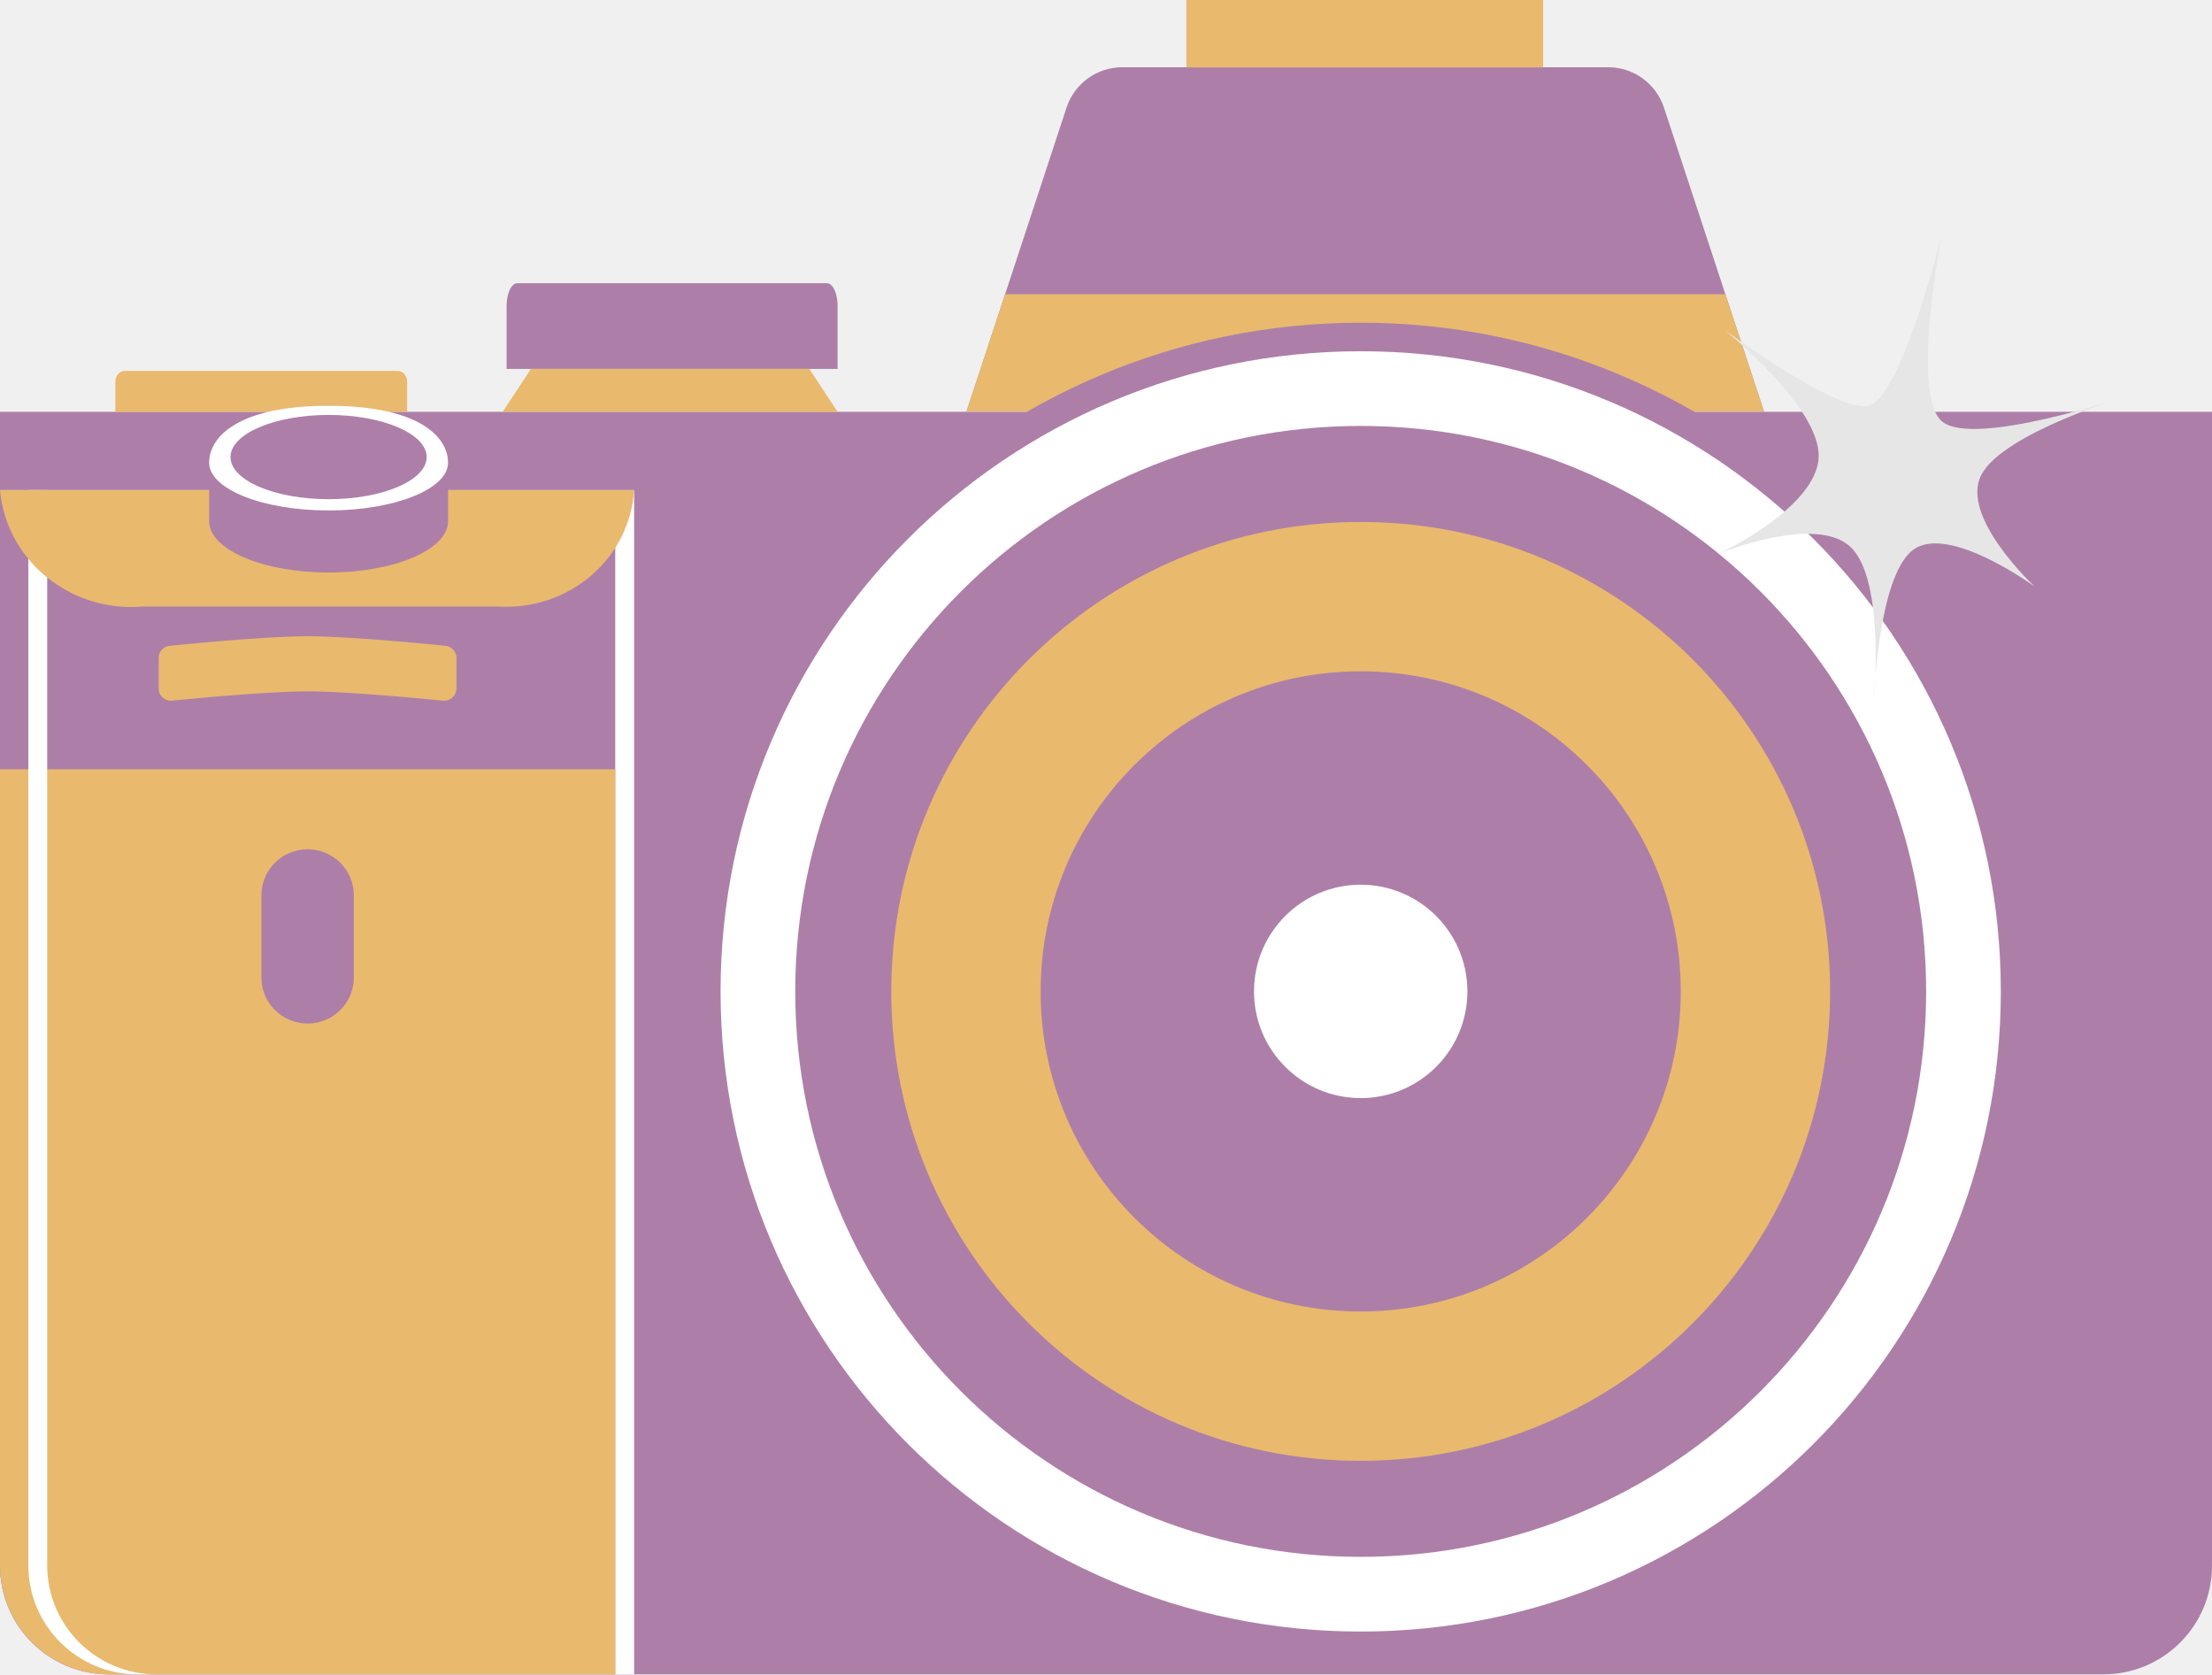
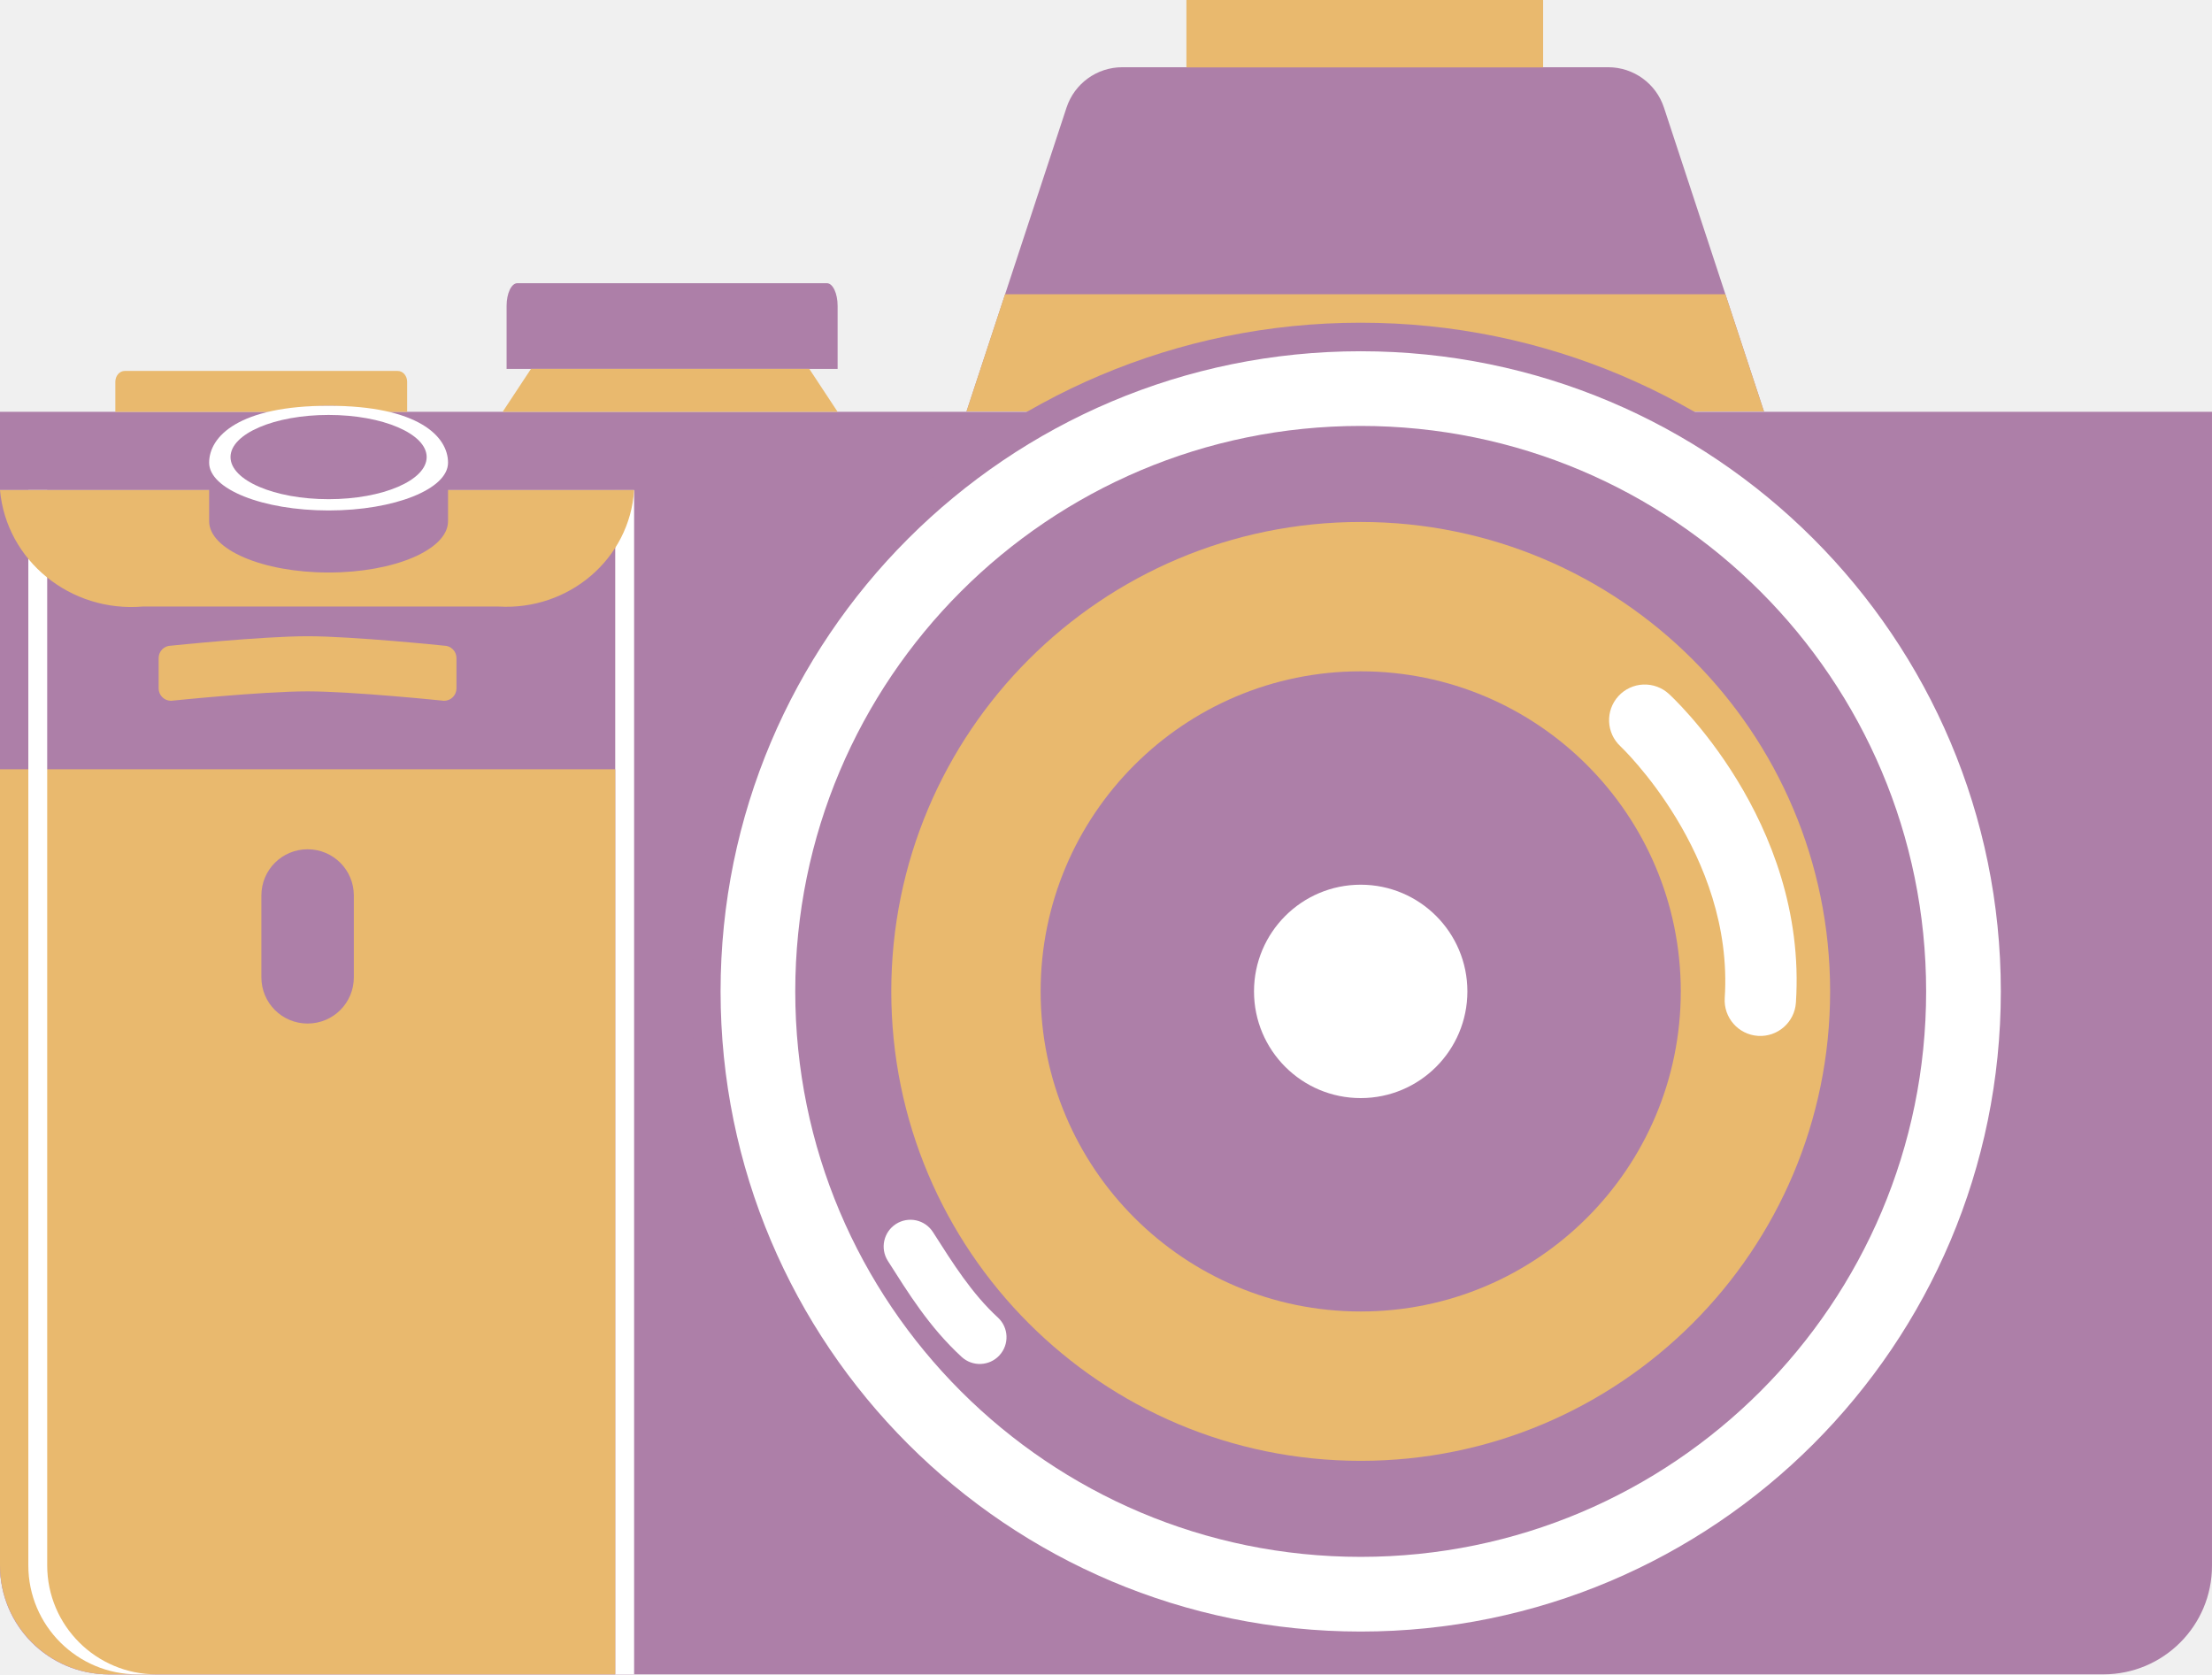
<svg xmlns="http://www.w3.org/2000/svg" width="123.983mm" height="93.844mm" viewBox="0 0 123.983 93.844" version="1.1" id="svg49757">
  <defs id="defs49754">
    </defs>
  <g id="layer1" transform="translate(65.18053,-169.9478)">
    <g id="g1784">
      <path id="path33516" style="vector-effect:none;fill:#ad7fa8;fill-opacity:1;fill-rule:evenodd;stroke:none;stroke-width:0.5;stroke-opacity:1;stop-color:#000000" d="M -65.181,193.03 H 58.802 v 64.676 a 6.085,6.085 0 0 1 -6.085,6.085 H -59.095 a 6.085,6.085 0 0 1 -6.085,-6.085 z" />
      <path id="path47012" d="M -65.181,197.415 H -29.638 v 66.377 h -29.413 c -3.385,0 -6.129,-2.736 -6.129,-6.111 z" style="font-variation-settings:normal;vector-effect:none;fill:#ffffff;fill-opacity:1;fill-rule:evenodd;stroke:none;stroke-width:0.499;stroke-linecap:butt;stroke-linejoin:miter;stroke-miterlimit:4;stroke-dasharray:none;stroke-dashoffset:0;stroke-opacity:1;stop-color:#000000" />
      <path id="path33518" d="m -65.181,197.415 h 34.484 v 66.377 h -28.355 a 6.129,6.111 0 0 1 -6.129,-6.111 z" style="font-variation-settings:normal;vector-effect:none;fill:#ad7fa8;fill-opacity:1;fill-rule:evenodd;stroke:none;stroke-width:0.499;stroke-linecap:butt;stroke-linejoin:miter;stroke-miterlimit:4;stroke-dasharray:none;stroke-dashoffset:0;stroke-opacity:1;stop-color:#000000" />
      <path id="path33522" style="vector-effect:none;fill:#e9b96e;fill-opacity:1;fill-rule:evenodd;stroke:none;stroke-width:0.535;stop-color:#000000" d="m -58.187,190.738 h 15.298 a 0.529,0.607 0 0 1 0.529,0.607 v 1.686 h -16.356 v -1.686 a 0.529,0.607 0 0 1 0.529,-0.607 z" />
      <path id="path33524" style="vector-effect:none;fill:#ad7fa8;fill-opacity:1;fill-rule:evenodd;stroke:none;stroke-width:0.825;stop-color:#000000" d="m -36.185,185.821 h 17.353 a 0.6,1.271 0 0 1 0.6,1.271 v 3.532 h -18.554 v -3.532 a 0.6,1.271 0 0 1 0.6,-1.271 z" />
      <path id="path33526" style="vector-effect:none;fill:#e9b96e;fill-opacity:1;fill-rule:evenodd;stroke:none;stroke-width:0.5;stop-color:#000000" d="m -35.419,190.623 h 15.6 l 1.587,2.407 h -18.775 z" />
      <path id="path33528" style="vector-effect:none;fill:#ad7fa8;fill-opacity:1;fill-rule:evenodd;stroke:none;stroke-width:0.532;stop-color:#000000" d="m -2.277,173.716 h 27.236 a 3.291,3.291 0 0 1 3.126,2.262 l 5.606,17.032 h -44.698 l 5.606,-17.032 a 3.291,3.291 0 0 1 3.126,-2.262 z" />
      <path id="path33530" style="vector-effect:none;fill:#e9b96e;fill-opacity:1;fill-rule:evenodd;stroke:none;stroke-width:0.475;stop-color:#000000" d="m 1.318,169.948 h 19.994 v 3.778 H 1.318 Z" />
      <path id="path33532" style="vector-effect:none;fill:#e9b96e;fill-opacity:1;fill-rule:evenodd;stroke:none;stroke-width:0.532;stop-color:#000000" d="m -8.846,186.439 -2.163,6.571 h 44.699 l -2.163,-6.571 z" />
      <path id="path33534" style="font-variation-settings:normal;fill:#e9b96e;fill-opacity:1;fill-rule:evenodd;stroke:none;stroke-width:1.5;stroke-linecap:butt;stroke-linejoin:miter;stroke-miterlimit:4;stroke-dasharray:none;stroke-dashoffset:0;stroke-opacity:1;stop-color:#000000" d="m -65.181,213.063 v 44.6 a 6.129,6.129 0 0 0 6.129,6.129 h 28.355 v -50.729 z" />
      <path id="path1226" style="font-variation-settings:normal;vector-effect:none;fill:#ffffff;fill-opacity:1;fill-rule:evenodd;stroke:none;stroke-width:0.499;stroke-linecap:butt;stroke-linejoin:miter;stroke-miterlimit:4;stroke-dasharray:none;stroke-dashoffset:0;stroke-opacity:1;stop-color:#000000" d="m -63.593,197.415 v 60.266 c 1e-6,3.375 2.744,6.111 6.129,6.111 h 1.058 a 6.129,6.111 0 0 1 -6.129,-6.111 v -60.266 z" />
      <path id="path33520" style="vector-effect:none;fill:#e9b96e;fill-opacity:1;fill-rule:evenodd;stroke:none;stroke-width:0.508;stop-color:#000000" d="m -65.181,197.415 h 35.542 a 7.178,6.964 0 0 1 -7.602,6.528 h -19.928 a 7.398,7.178 0 0 1 -8.012,-6.528 z" />
      <path id="path33536" style="vector-effect:none;fill:#ad7fa8;fill-opacity:1;fill-rule:evenodd;stroke:none;stroke-width:0.5;stop-color:#000000" d="m -47.939,217.548 c 1.436,0 2.591,1.156 2.591,2.591 v 4.585 c 0,1.436 -1.156,2.591 -2.591,2.591 -1.436,0 -2.591,-1.156 -2.591,-2.591 v -4.585 c 0,-1.436 1.156,-2.591 2.591,-2.591 z" />
      <path id="path33538" style="vector-effect:none;fill:#e9b96e;fill-opacity:1;fill-rule:evenodd;stroke:none;stroke-width:0.5;stop-color:#000000" d="m -55.591,206.136 c 0,0 5.099,-0.529 7.649,-0.529 2.55,0 7.649,0.529 7.649,0.529 0.387,0 0.698,0.311 0.698,0.698 v 1.694 c 0,0.387 -0.311,0.698 -0.698,0.698 0,0 -5.099,-0.529 -7.649,-0.529 -2.55,0 -7.649,0.529 -7.649,0.529 -0.387,0 -0.698,-0.311 -0.698,-0.698 v -1.694 c 0,-0.387 0.311,-0.698 0.698,-0.698 z" />
      <path id="path33540" style="vector-effect:non-scaling-stroke;fill:#ad7fa8;fill-opacity:1;fill-rule:evenodd;stroke:none;stroke-width:0.002;-inkscape-stroke:hairline;paint-order:stroke fill markers" d="m -46.763,192.689 c -3.698,-6e-5 -6.695,1.816 -6.695,3.404 2.6e-4,0.25 2.6e-4,2.818 0,3.068 1.6e-4,1.588 2.998,2.875 6.695,2.875 3.697,-7e-5 6.695,-1.287 6.695,-2.875 -1.1e-4,-0.25 -1.1e-4,-2.818 0,-3.068 -1.7e-4,-1.588 -2.997,-3.404 -6.695,-3.404 z" />
      <path id="path33542" style="vector-effect:non-scaling-stroke;fill:#ffffff;fill-opacity:1;fill-rule:evenodd;stroke:none;stroke-width:0.002;-inkscape-stroke:hairline;paint-order:stroke fill markers" d="m -40.068,195.881 c -10e-6,1.478 -2.997,2.677 -6.695,2.677 -3.697,0 -6.695,-1.198 -6.695,-2.677 0,-1.478 1.676,-3.191 6.695,-3.191 5.019,0 6.695,1.713 6.695,3.191 z" />
      <ellipse style="vector-effect:non-scaling-stroke;fill:#ad7fa8;fill-opacity:1;fill-rule:evenodd;stroke:none;stroke-width:0.001;-inkscape-stroke:hairline;paint-order:stroke fill markers" id="ellipse33544" cx="-46.763" cy="195.565" rx="5.497" ry="2.361" />
      <g id="g33556" style="stroke:none" transform="translate(-171.5101,-82.61556)">
        <ellipse style="fill:#ffffff;fill-opacity:1;fill-rule:evenodd;stroke:#ad7fa8;stroke-width:3.2;stroke-miterlimit:4;stroke-dasharray:none;stroke-opacity:1;paint-order:stroke fill markers" id="circle33546" cx="182.597" cy="308.129" rx="35.879" ry="35.879" />
-         <circle style="vector-effect:non-scaling-stroke;fill:#ad7fa8;fill-opacity:1;fill-rule:evenodd;stroke:none;stroke-width:0.001;-inkscape-stroke:hairline;paint-order:stroke fill markers" id="circle33548" cx="182.597" cy="308.129" r="31.693" />
-         <circle style="vector-effect:non-scaling-stroke;fill:#e9b96e;fill-opacity:1;fill-rule:evenodd;stroke:none;stroke-width:0.001;-inkscape-stroke:hairline;paint-order:stroke fill markers" id="circle33550" cx="182.597" cy="308.129" r="26.311" />
+         <g id="g4487">
+           <circle style="vector-effect:non-scaling-stroke;fill:#ad7fa8;fill-opacity:1;fill-rule:evenodd;stroke:none;stroke-width:0.001;-inkscape-stroke:hairline;paint-order:stroke fill markers" id="circle33548" cx="182.597" cy="308.129" r="31.693" />
+           <g id="path3954" style="fill:#ffffff;fill-opacity:1">
+             <path style="color:#000000;fill:#ffffff;fill-opacity:1;fill-rule:evenodd;stroke-width:3;stroke-linecap:round;stroke-linejoin:round;-inkscape-stroke:none;paint-order:fill markers stroke" d="m 157.358,322.428 c 1.132,1.776 2.239,3.565 3.887,5.083" id="path4300" />
+             <path style="color:#000000;fill:#ffffff;fill-opacity:1;fill-rule:evenodd;stroke-linecap:round;stroke-linejoin:round;-inkscape-stroke:none;paint-order:fill markers stroke" d="m 157.682,320.963 a 1.5,1.5 0 0 0 -1.131,0.201 1.5,1.5 0 0 0 -0.457,2.07 c 1.125,1.764 2.3,3.692 4.135,5.381 a 1.5,1.5 0 0 0 2.119,-0.088 1.5,1.5 0 0 0 -0.086,-2.119 c -1.462,-1.347 -2.499,-3 -3.639,-4.787 a 1.5,1.5 0 0 0 -0.941,-0.658 z" id="path4302" />
+           </g>
+         </g>
+         <g id="g4481">
+           <circle style="vector-effect:non-scaling-stroke;fill:#e9b96e;fill-opacity:1;fill-rule:evenodd;stroke:none;stroke-width:0.001;-inkscape-stroke:hairline;paint-order:stroke fill markers" id="circle33550" cx="182.597" cy="308.129" r="26.311" />
+           <path style="color:#000000;fill:#ffffff;fill-opacity:1;fill-rule:evenodd;stroke-linecap:round;stroke-linejoin:round;-inkscape-stroke:none;paint-order:fill markers stroke" d="m 198.439,290.93 a 2,2 0 0 0 -1.391,0.643 2,2 0 0 0 0.113,2.824 c 0,0 6.367,6.013 5.84,14.098 a 2,2 0 0 0 1.865,2.127 2,2 0 0 0 2.125,-1.867 c 0.669,-10.253 -7.117,-17.297 -7.117,-17.297 a 2,2 0 0 0 -1.436,-0.527 z" id="path3599" />
+         </g>
        <circle style="vector-effect:non-scaling-stroke;fill:#ad7fa8;fill-opacity:1;fill-rule:evenodd;stroke:none;stroke-width:0.001;-inkscape-stroke:hairline;paint-order:stroke fill markers" id="circle33552" cx="182.597" cy="308.129" r="17.94" />
        <circle style="vector-effect:non-scaling-stroke;fill:#ffffff;fill-opacity:1;fill-rule:evenodd;stroke:none;stroke-width:0;-inkscape-stroke:hairline;paint-order:stroke fill markers" id="circle33554" cx="182.597" cy="308.129" r="5.98" />
      </g>
    </g>
-     <path style="display:inline;fill:#e6e6e6;fill-rule:evenodd;stroke-width:0.507" d="m 48.857,202.819 c 0,0 -4.232,-3.923 -2.974,-6.275 1.258,-2.353 8.191,-4.409 8.191,-4.409 0,0 -8.627,2.921 -10.403,1.433 -1.775,-1.488 -0.018,-10.446 -0.018,-10.446 0,0 -2.297,9.308 -4.178,9.58 -1.881,0.272 -8.045,-4.302 -8.045,-4.302 0,0 5.432,4.338 5.326,7.171 -0.105,2.833 -5.564,5.398 -5.564,5.398 0,0 5.44,-2.231 7.375,-0.341 1.935,1.889 1.282,8.629 1.282,8.629 0,0 0.214,-7.005 2.198,-8.49 1.984,-1.484 6.811,2.053 6.811,2.053 z" id="path876" />
  </g>
</svg>
